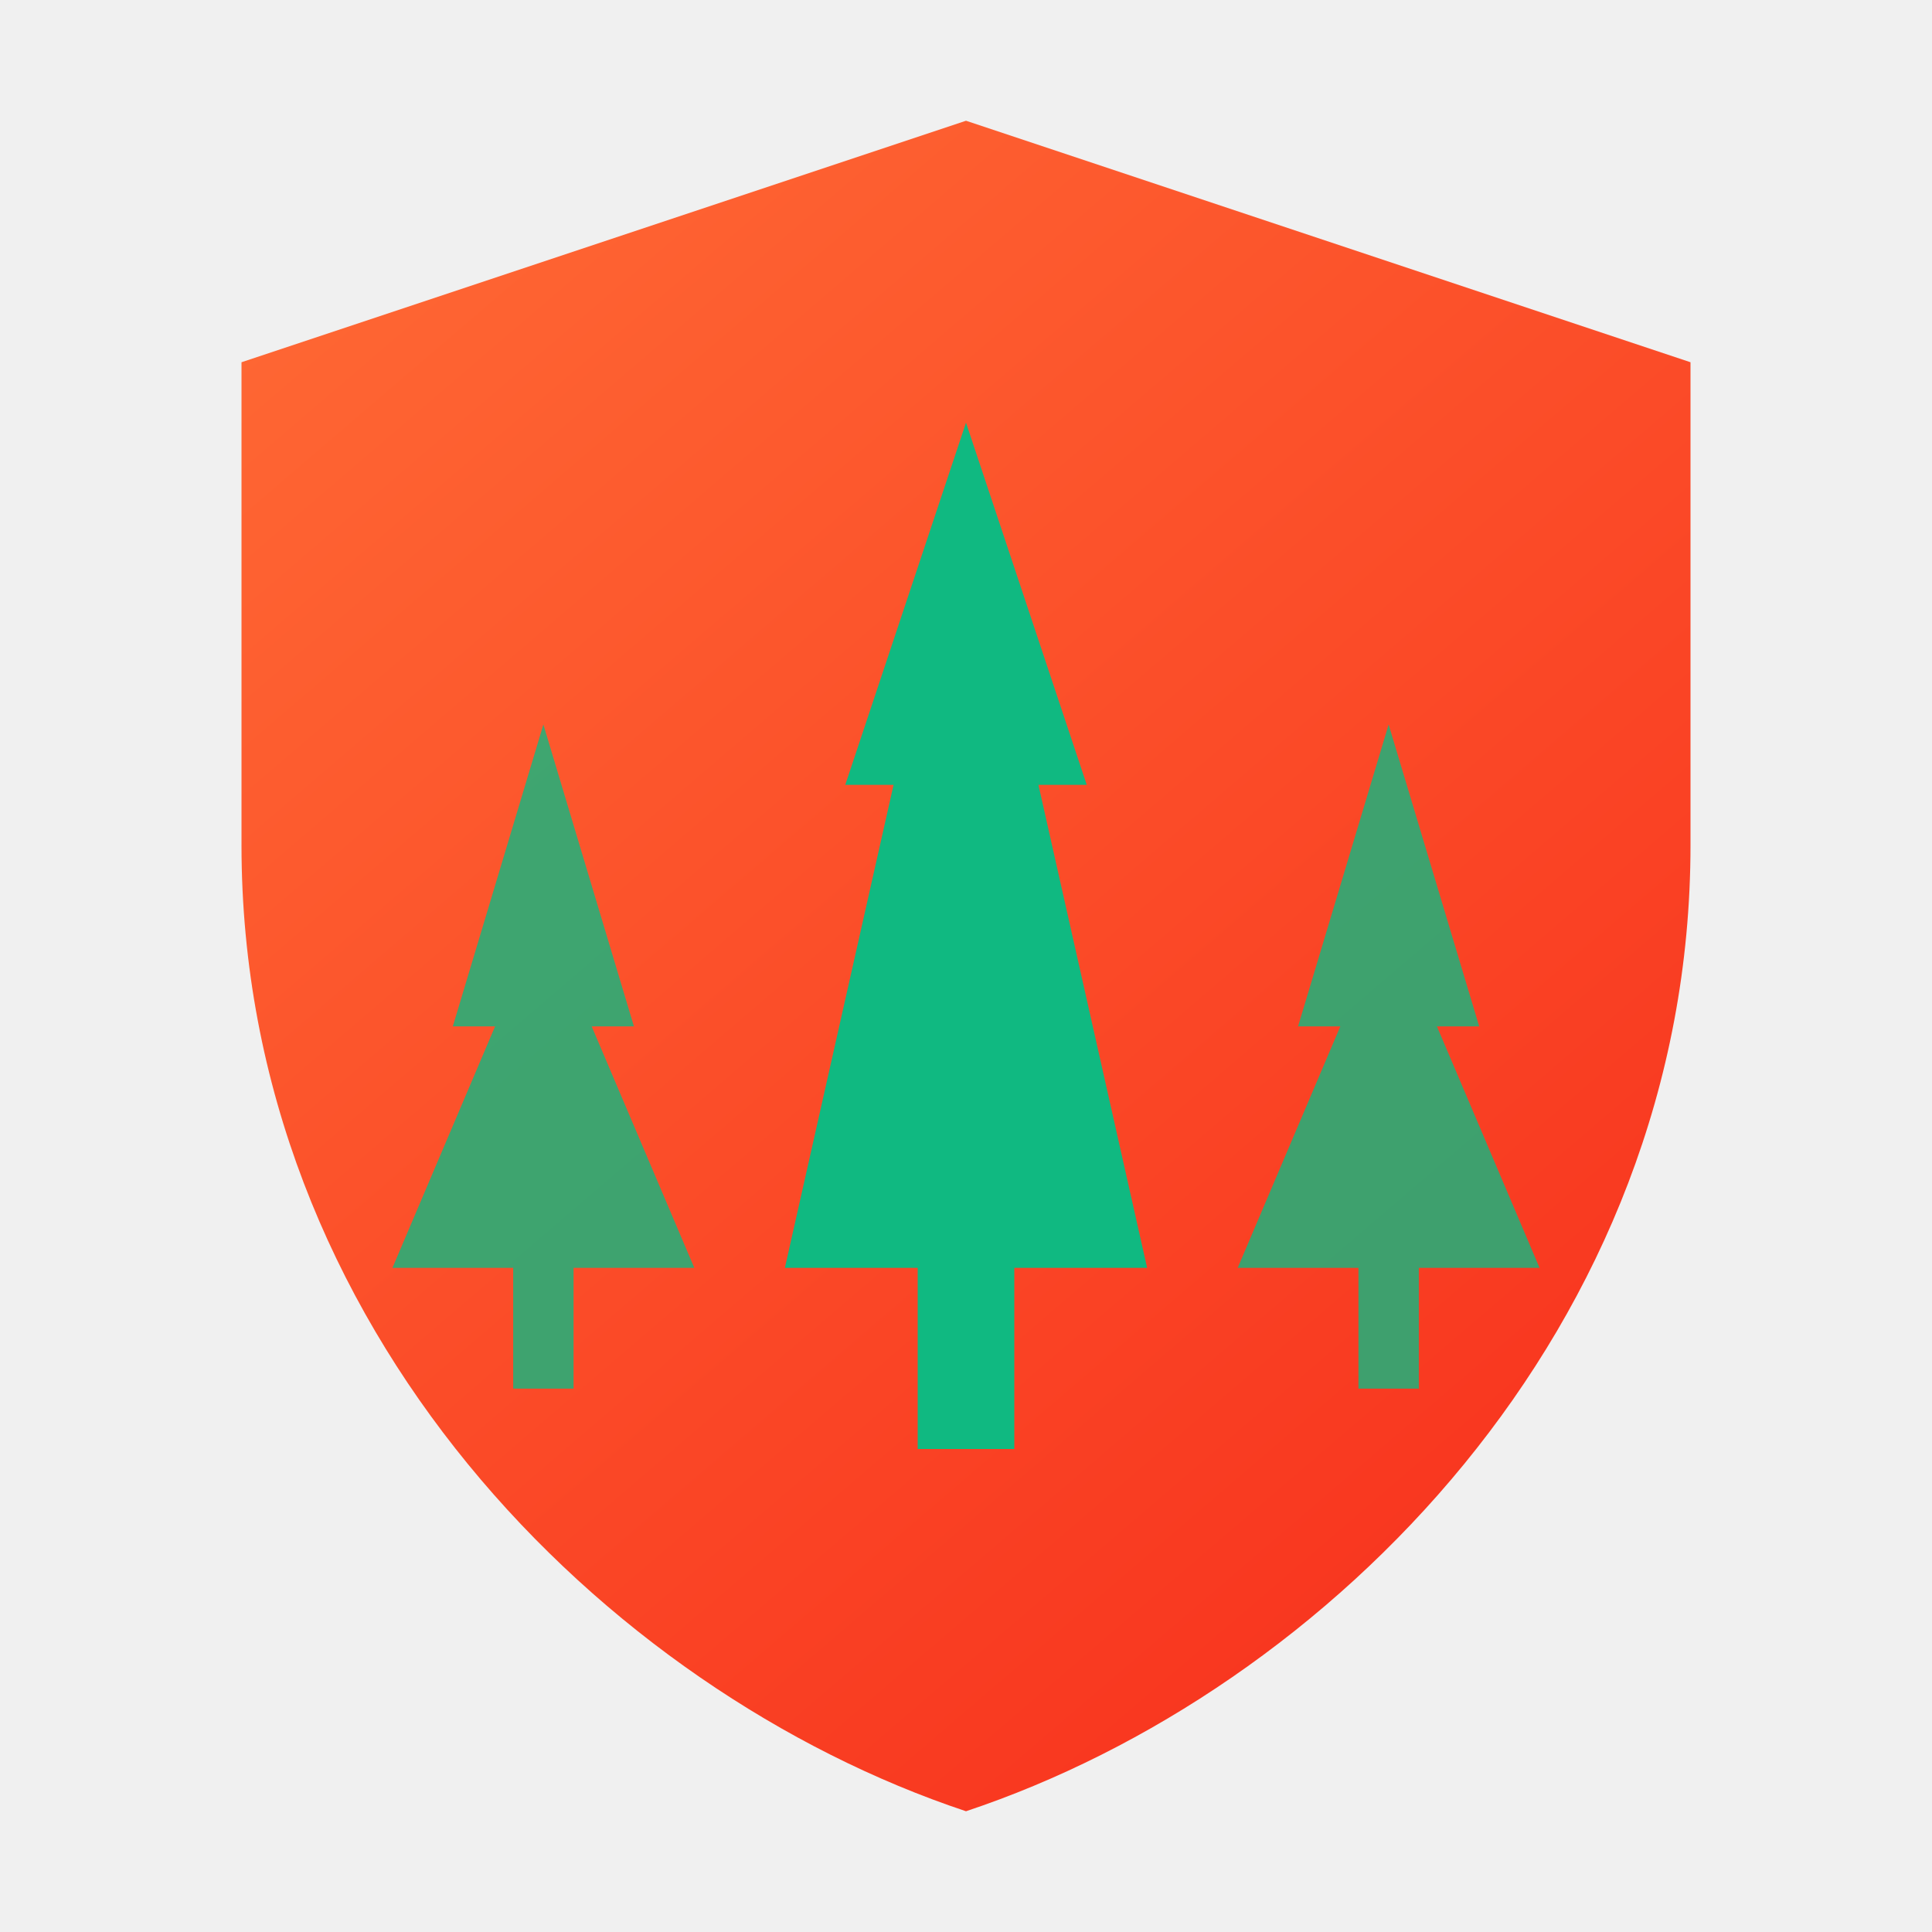
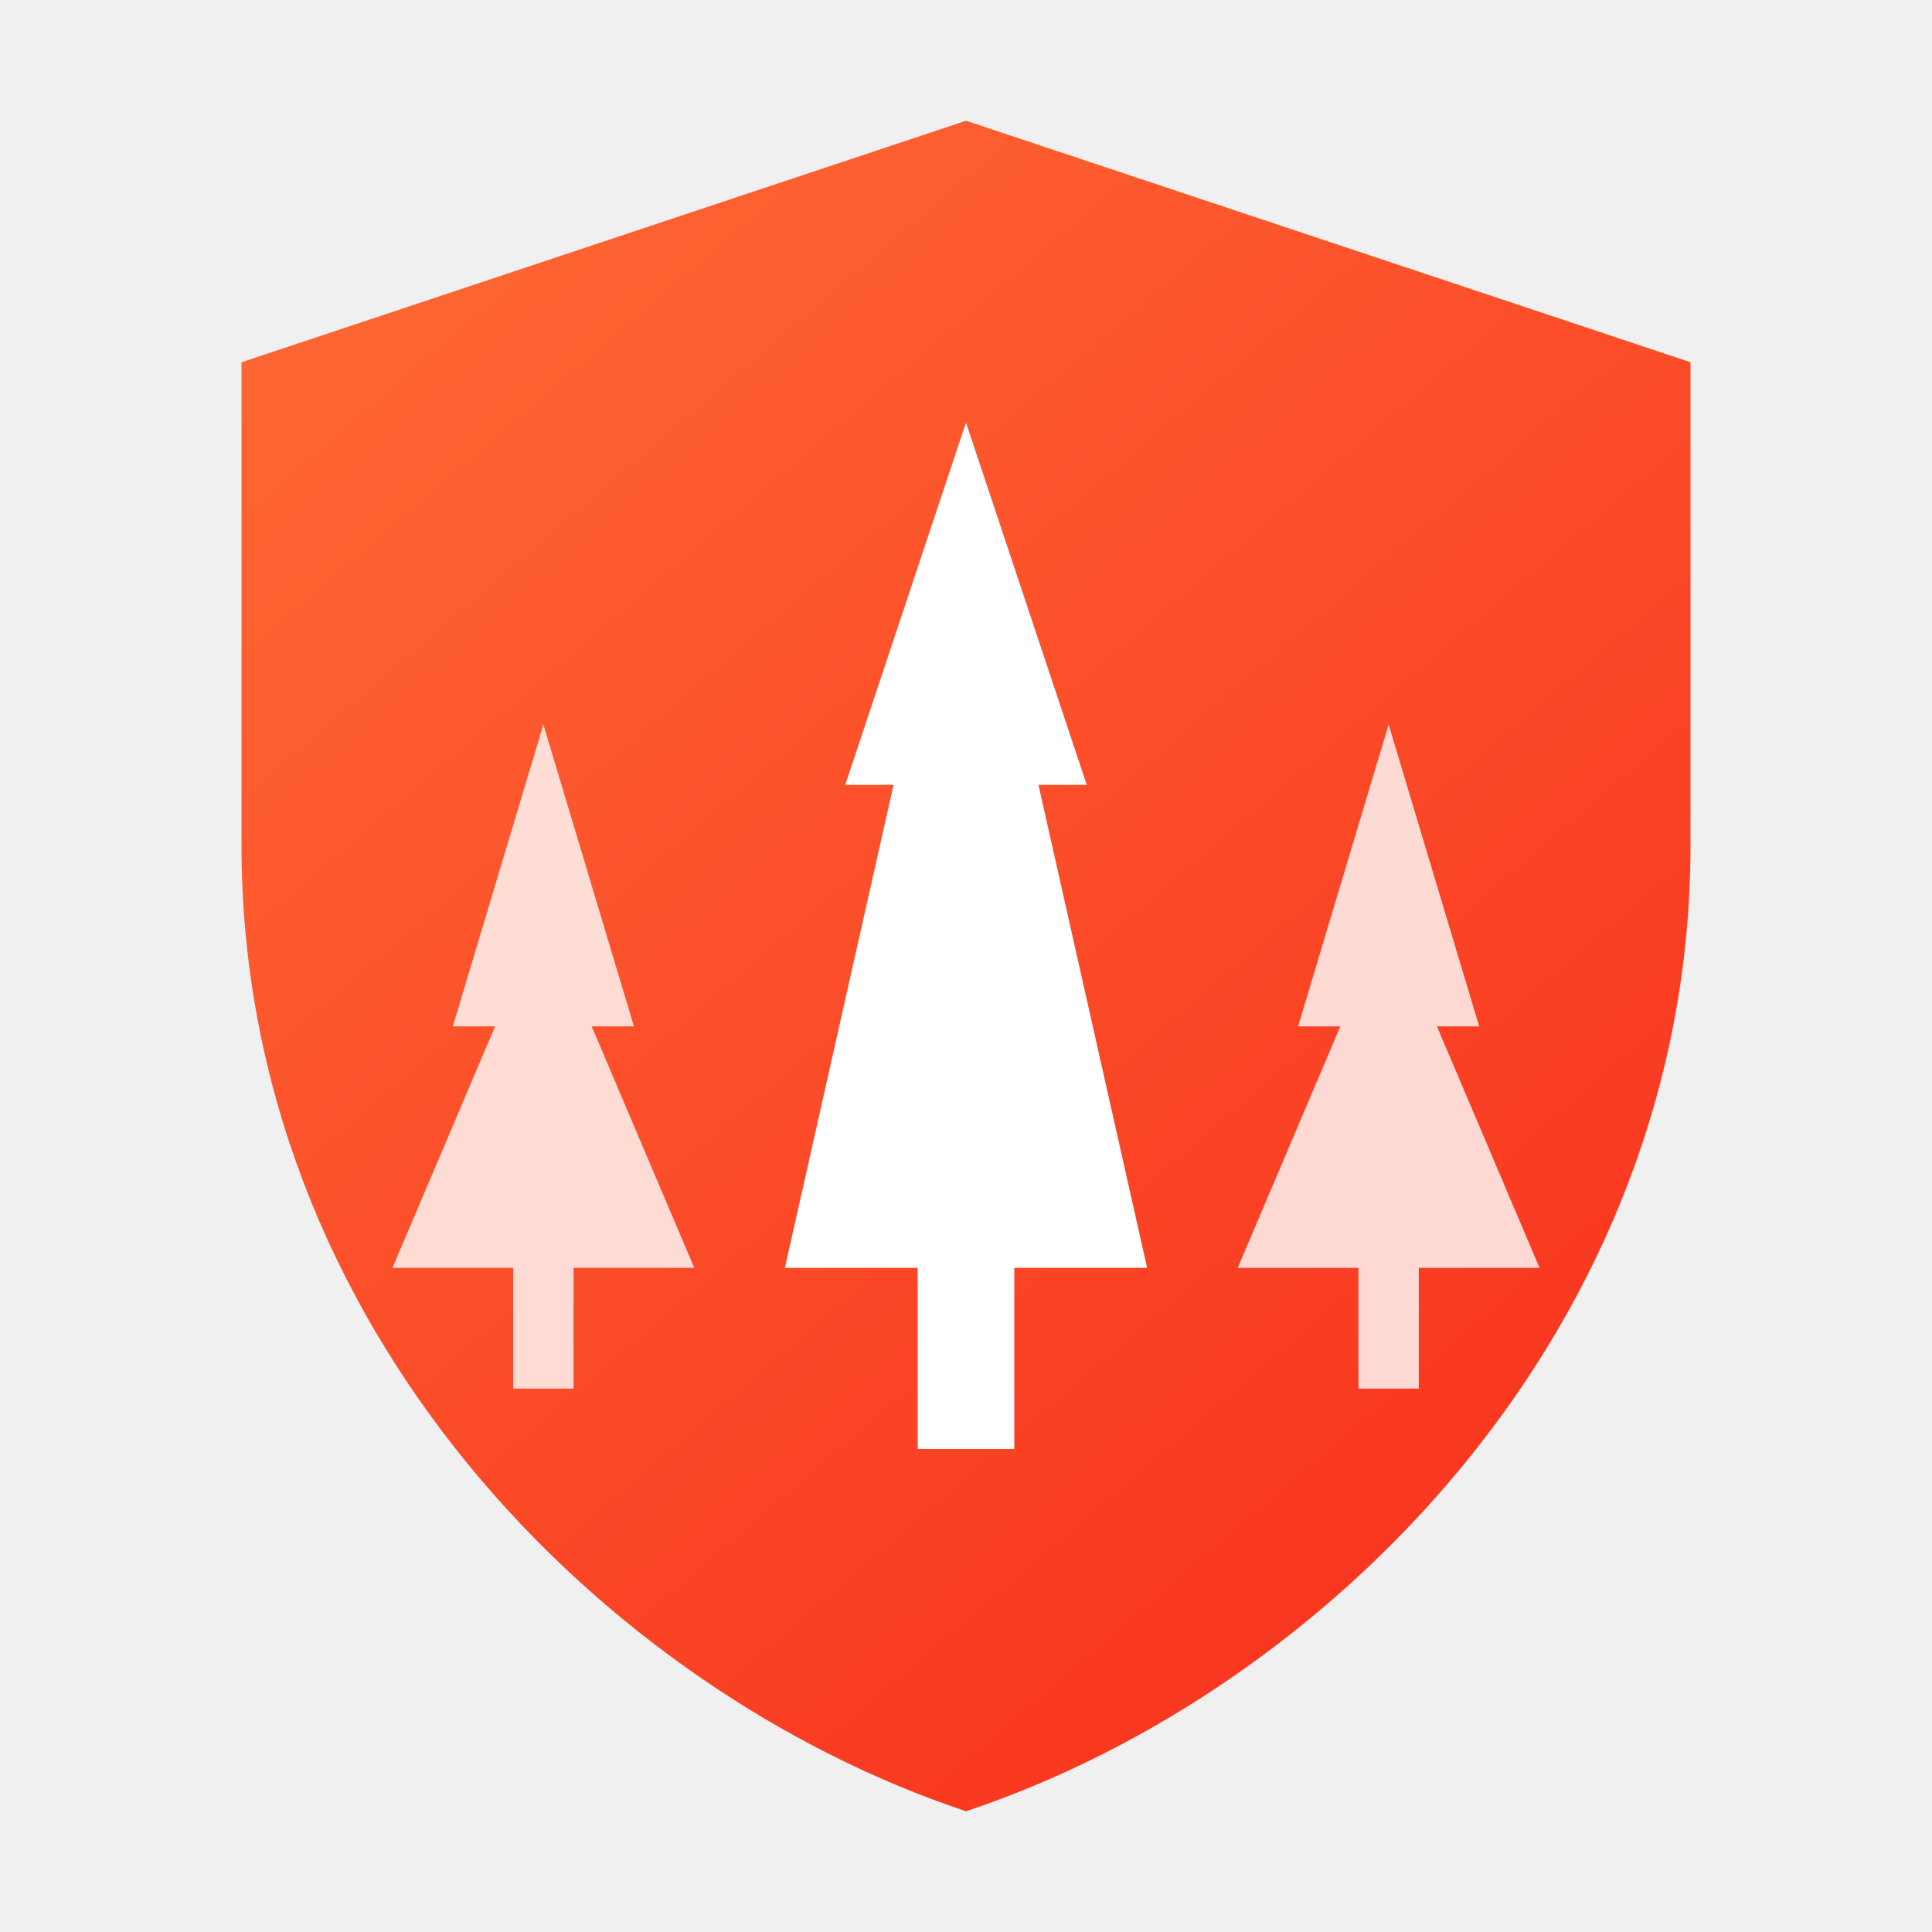
<svg xmlns="http://www.w3.org/2000/svg" width="512" height="512" viewBox="0 0 512 512" fill="none">
  <path d="M256 32L64 96V224C64 352 160 448 256 480C352 448 448 352 448 224V96L256 32Z" fill="url(#logoGrad)" />
-   <path d="M144 192L120 272H131.2L104 336H136V368H152V336H184L156.8 272H168L144 192Z" fill="#10B981" fill-opacity="0.8" />
-   <path d="M368 192L392 272H380.8L408 336H376V368H360V336H328L355.2 272H344L368 192Z" fill="#10B981" fill-opacity="0.8" />
-   <path d="M256 112L224 208H236.8L208 336H243.2V384H268.8V336H304L275.2 208H288L256 112Z" fill="#10B981" />
+   <path d="M144 192L120 272H131.2L104 336H136V368H152V336H184L156.8 272H168L144 192Z" fill="#FFFFFF" fill-opacity="0.8" />
+   <path d="M368 192L392 272H380.8L408 336H376V368H360V336H328L355.2 272H344L368 192Z" fill="#FFFFFF" fill-opacity="0.8" />
+   <path d="M256 112L224 208H236.8L208 336H243.2V384H268.8V336H304L275.2 208H288L256 112Z" fill="#FFFFFF" />
  <defs>
    <linearGradient id="logoGrad" x1="64" y1="32" x2="448" y2="480" gradientUnits="userSpaceOnUse">
      <stop stop-color="#FF6B35" />
      <stop offset="1" stop-color="#F72C1B" />
    </linearGradient>
  </defs>
</svg>
